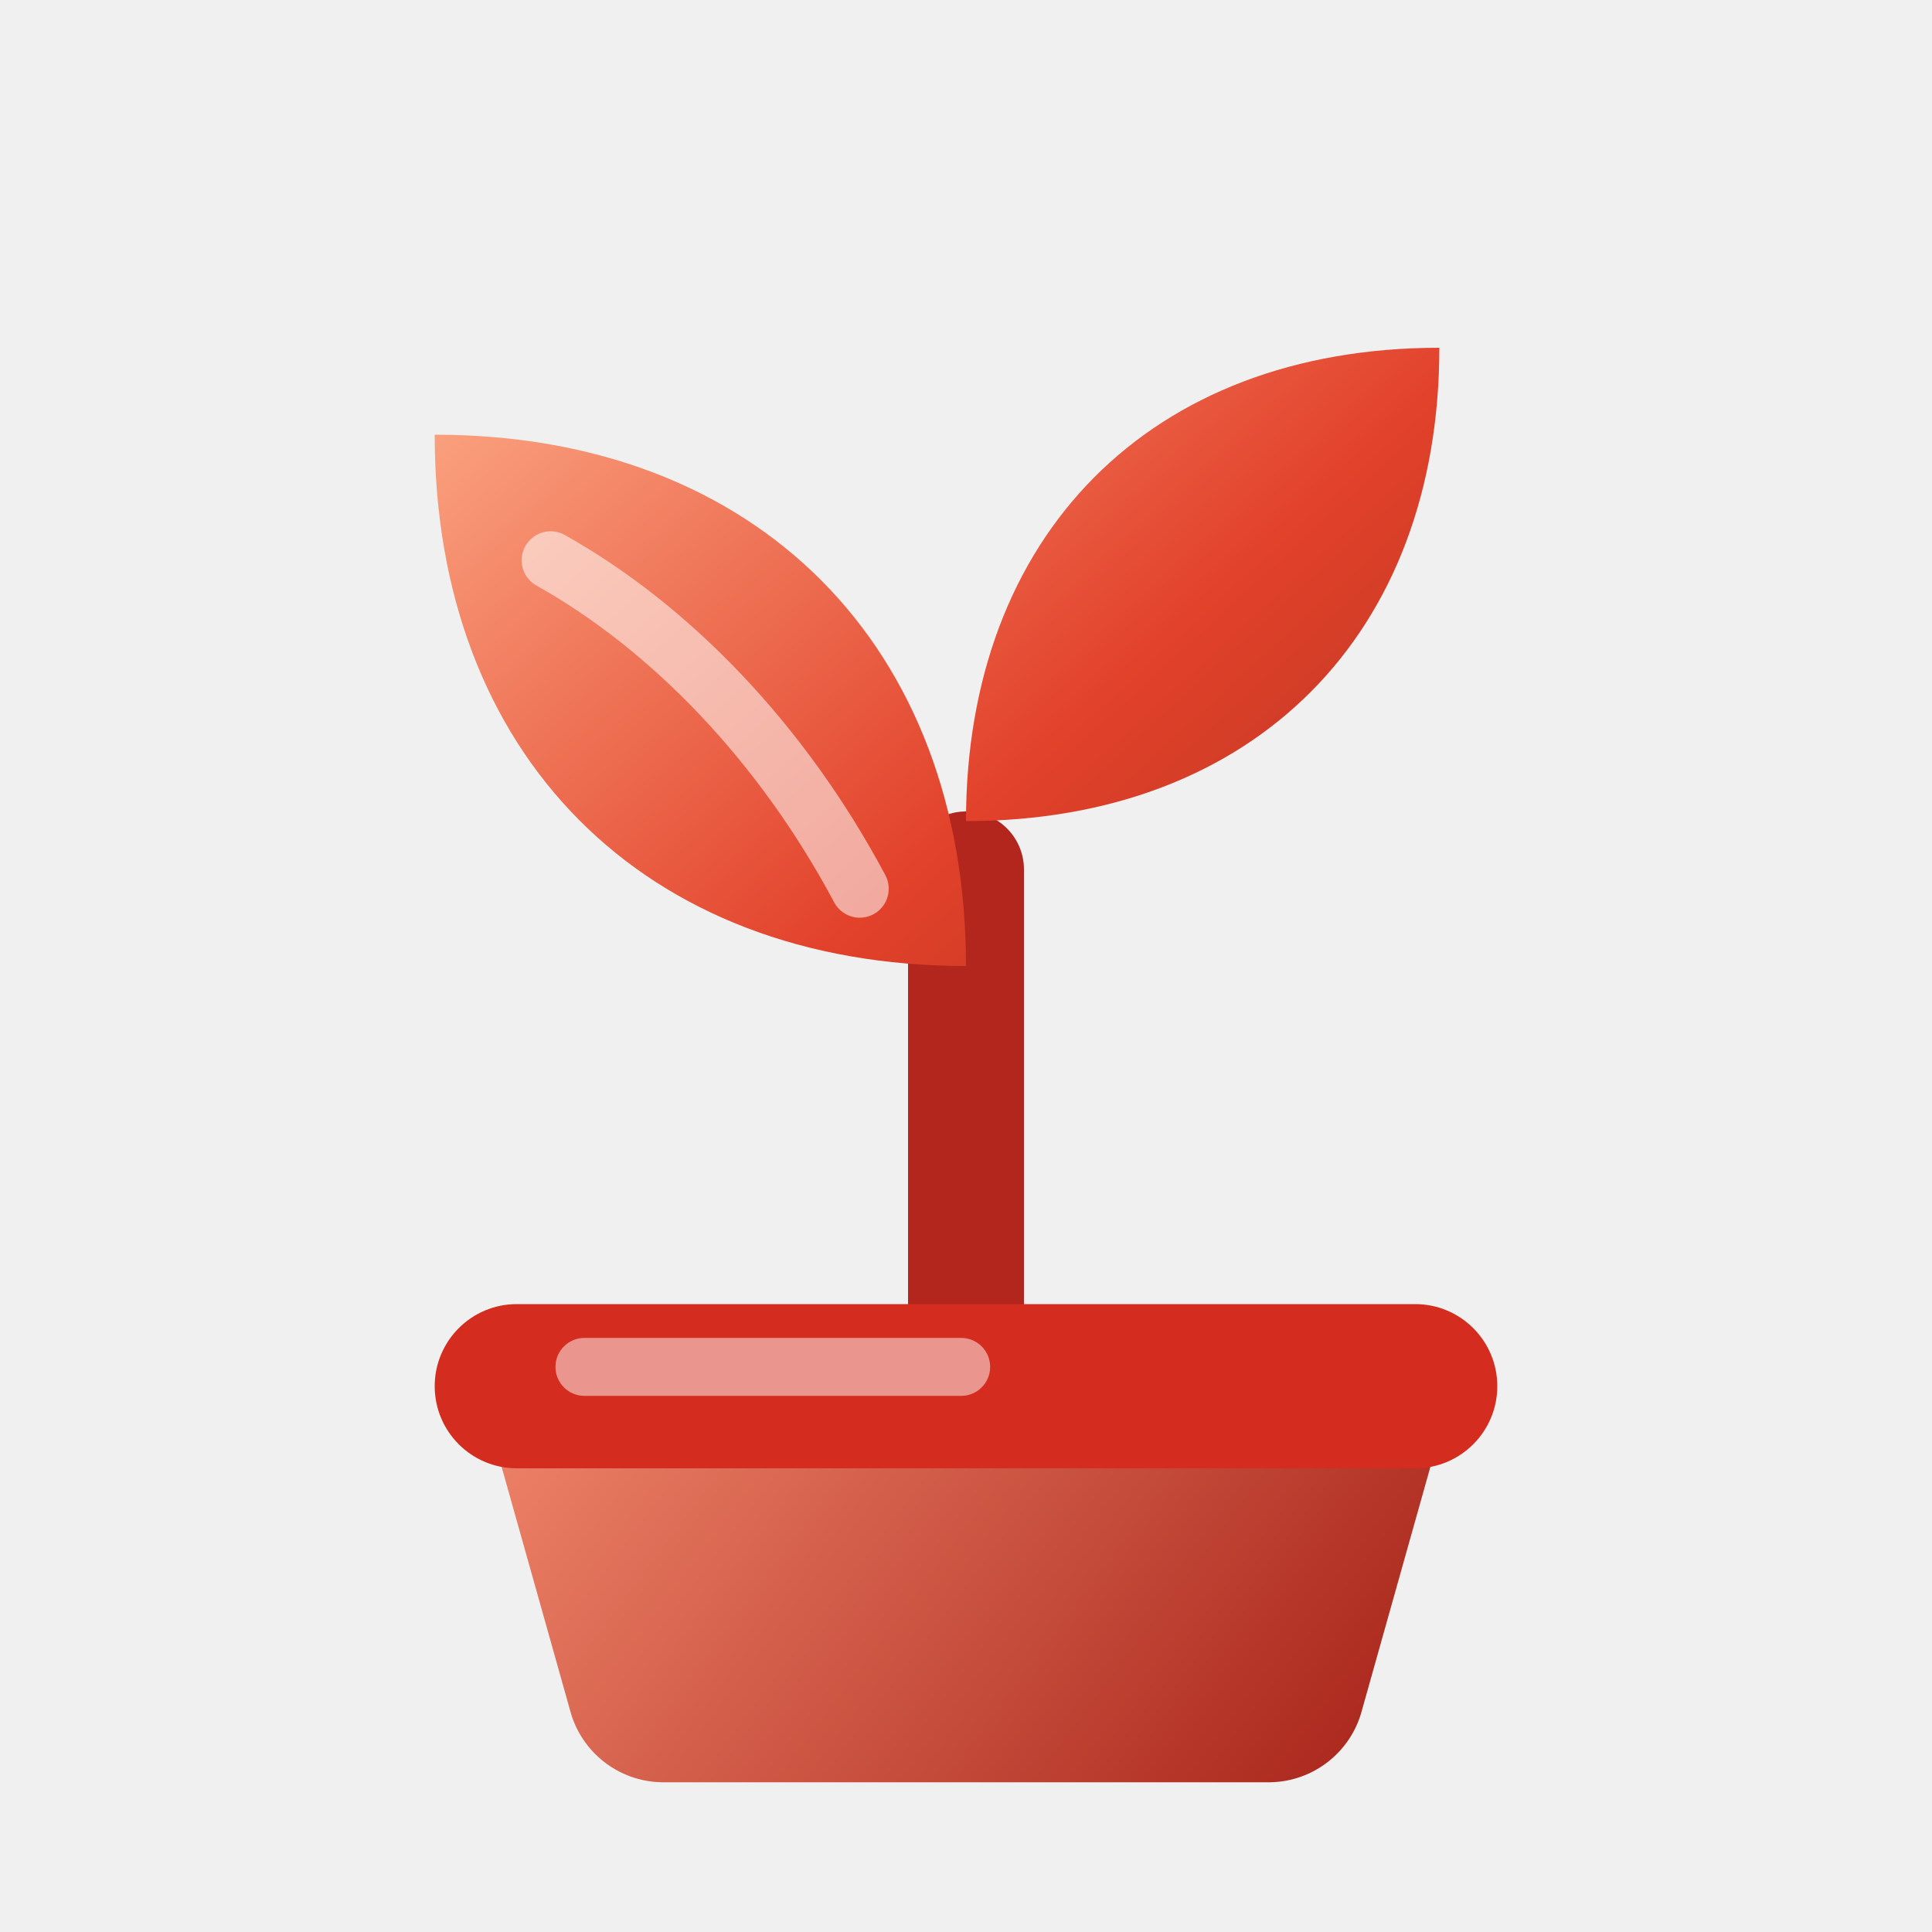
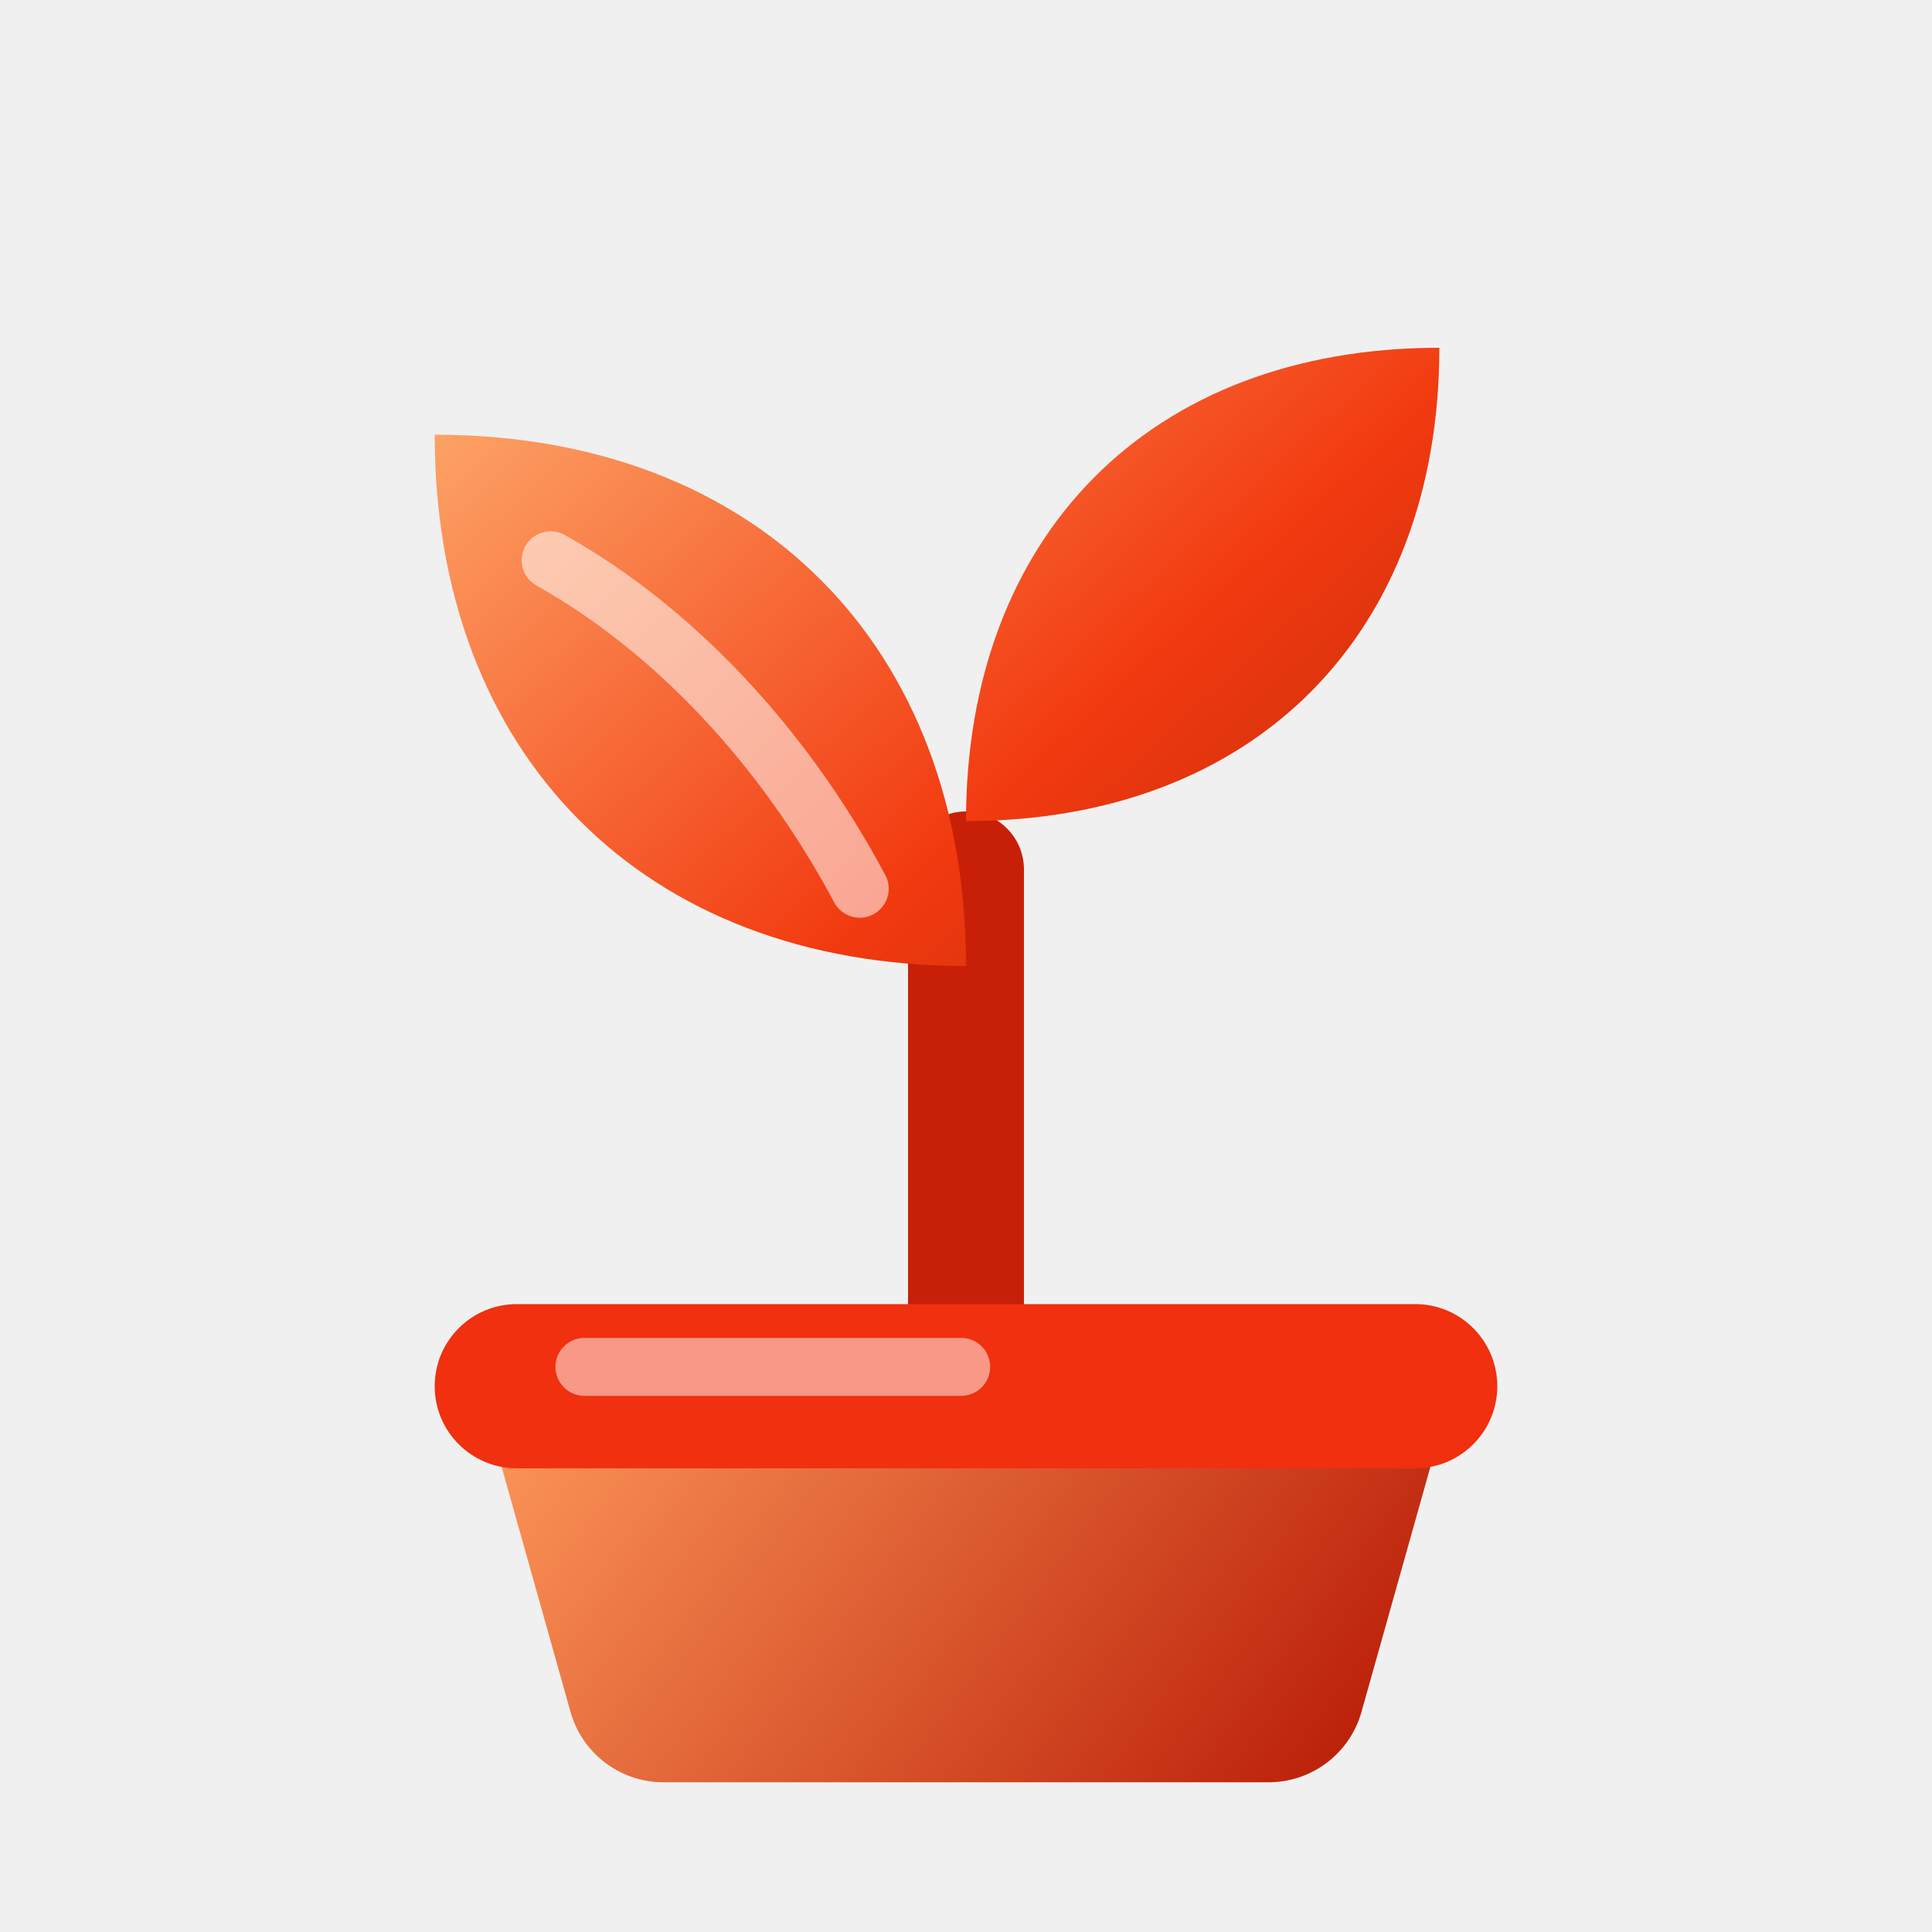
<svg xmlns="http://www.w3.org/2000/svg" width="40" height="40" viewBox="0 0 40 40" fill="none">
  <defs>
    <linearGradient id="g1" x1="8" y1="6" x2="30" y2="30" gradientUnits="userSpaceOnUse">
-       <stop stop-color="#FFB48F" />
-       <stop offset=".5" stop-color="#E2412A" />
-       <stop offset="1" stop-color="#8A2A19" />
+       <stop stop-color="#FFB878" />
+       <stop offset=".5" stop-color="#F23A10" />
+       <stop offset="1" stop-color="#8A1A04" />
    </linearGradient>
    <linearGradient id="g2" x1="12" y1="26" x2="28" y2="38" gradientUnits="userSpaceOnUse">
-       <stop stop-color="#F0866B" />
-       <stop offset="1" stop-color="#A8241A" />
+       <stop stop-color="#FF9A5C" />
+       <stop offset="1" stop-color="#B81A05" />
    </linearGradient>
  </defs>
-   <path d="M20 31V18" stroke="#B3261E" stroke-width="2.4" stroke-linecap="round" />
+   <path d="M20 31V18" stroke="#C82008" stroke-width="2.4" stroke-linecap="round" />
  <path d="M20 20c0-6.6-4.3-11-11-11 0 6.6 4.3 11 11 11Z" fill="url(#g1)" />
  <path d="M20 17c0-5.9 3.8-9.8 9.8-9.8 0 5.9-3.8 9.8-9.8 9.8Z" fill="url(#g1)" />
  <path d="M11.4 11.6c2.5 1.4 4.8 3.8 6.4 6.8" stroke="#fff" stroke-opacity=".55" stroke-width="1.2" stroke-linecap="round" />
  <path d="M10 29h20l-1.8 6.4a2 2 0 0 1-1.9 1.5H13.7a2 2 0 0 1-1.9-1.5L10 29Z" fill="url(#g2)" />
-   <rect x="9" y="27" width="22" height="3.4" rx="1.7" fill="#D42D1F" />
+   <rect x="9" y="27" width="22" height="3.4" rx="1.7" fill="#F0300F" />
  <rect x="11.5" y="27.7" width="9" height="1.2" rx=".6" fill="#fff" fill-opacity=".5" />
</svg>
